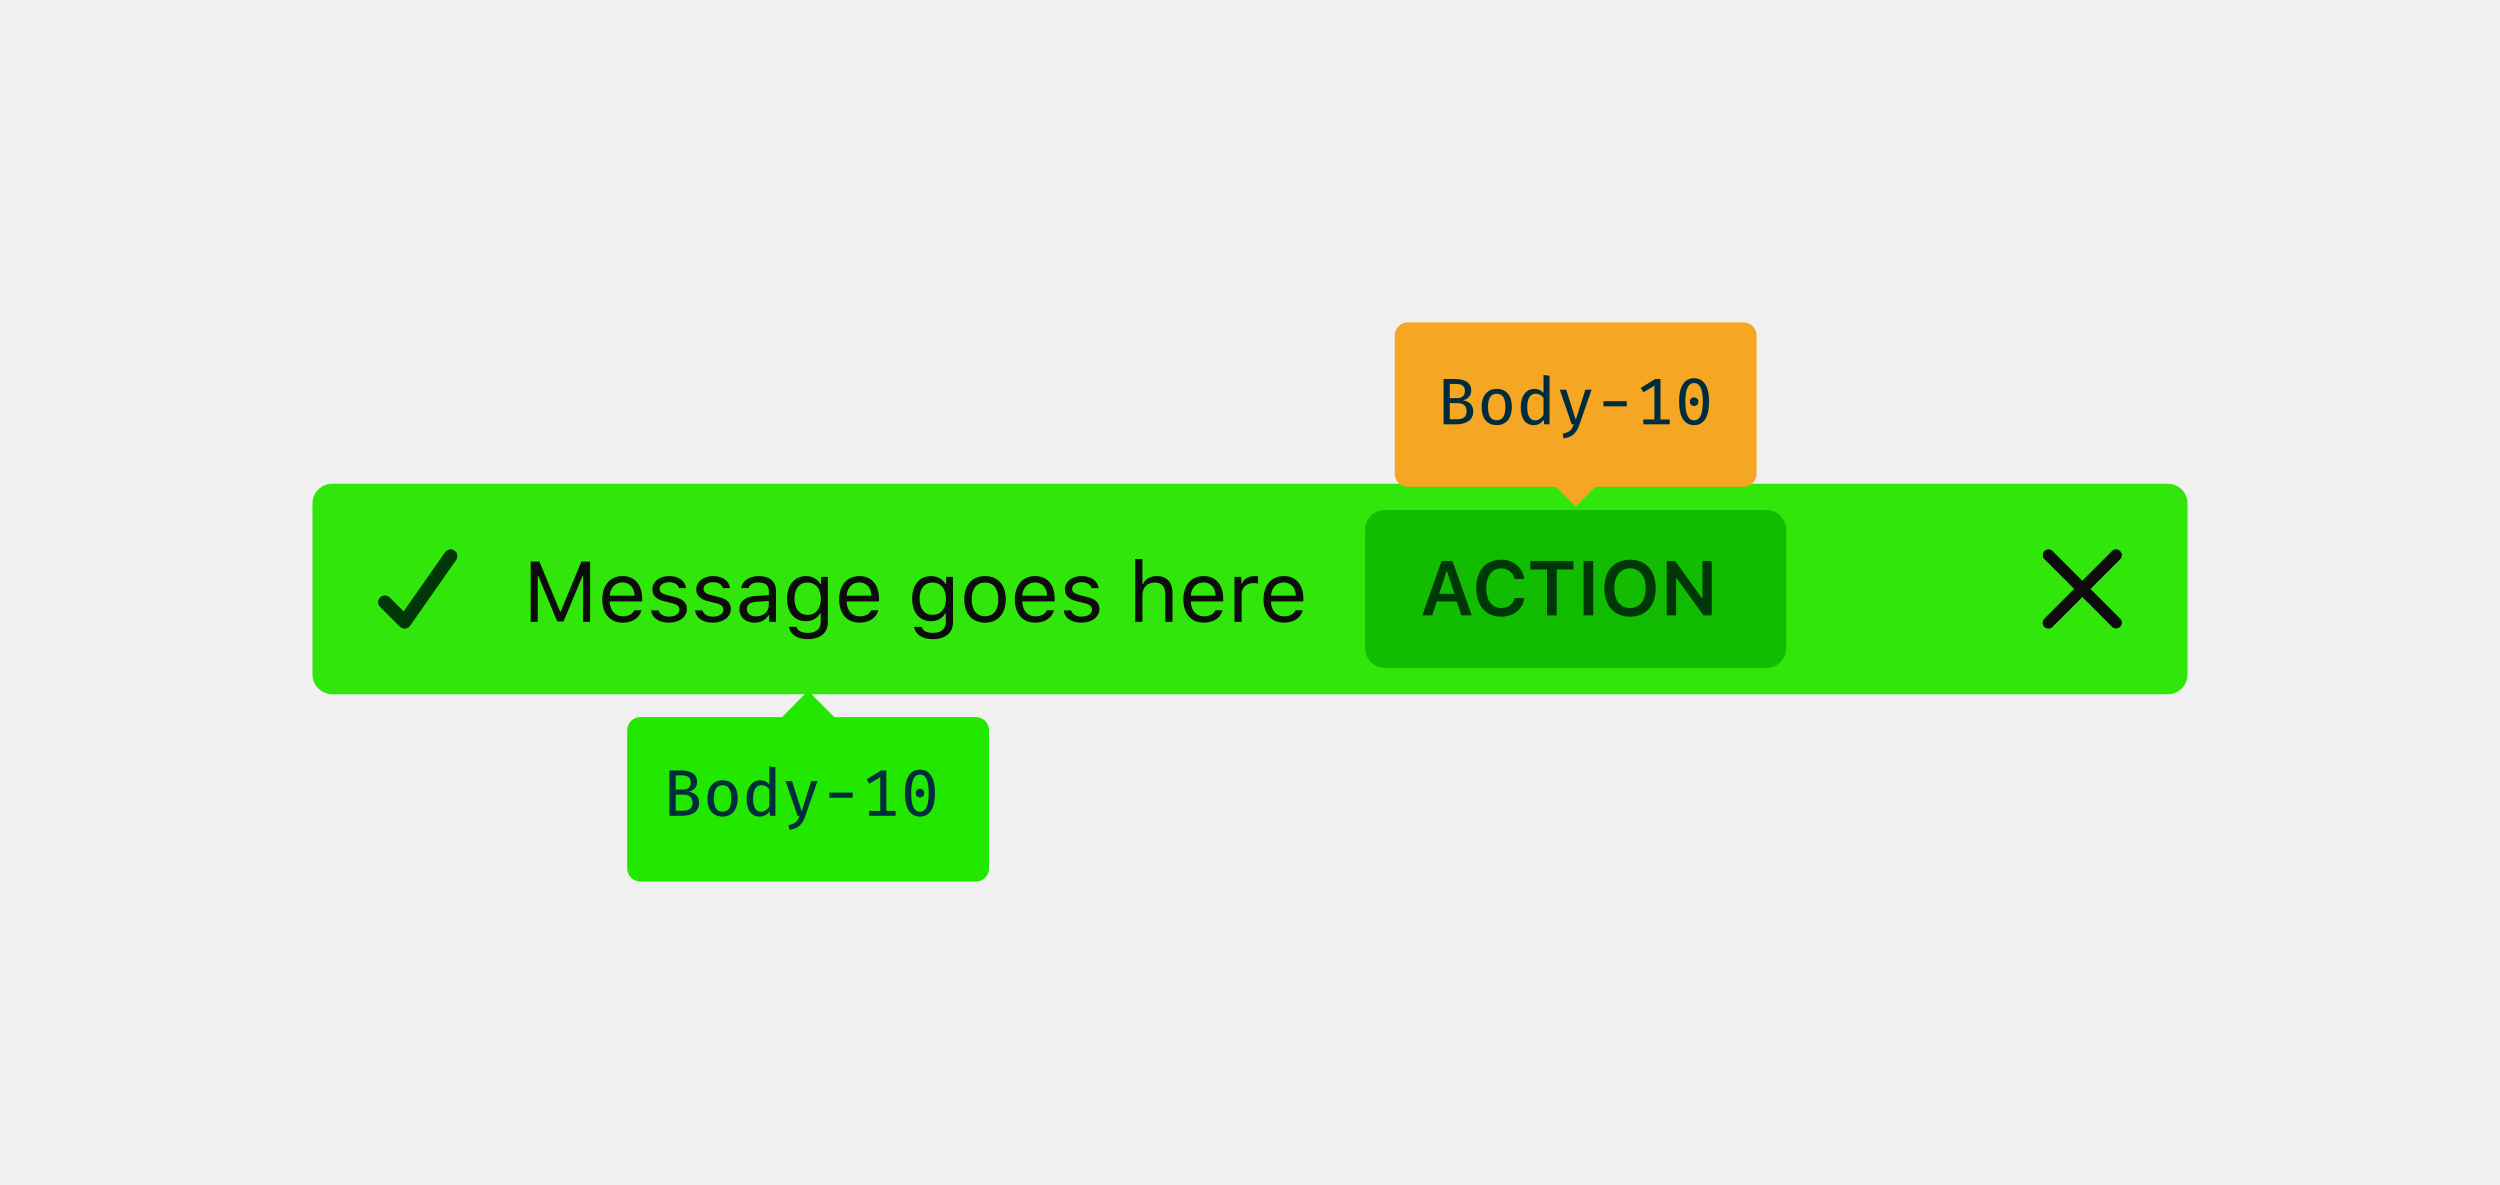
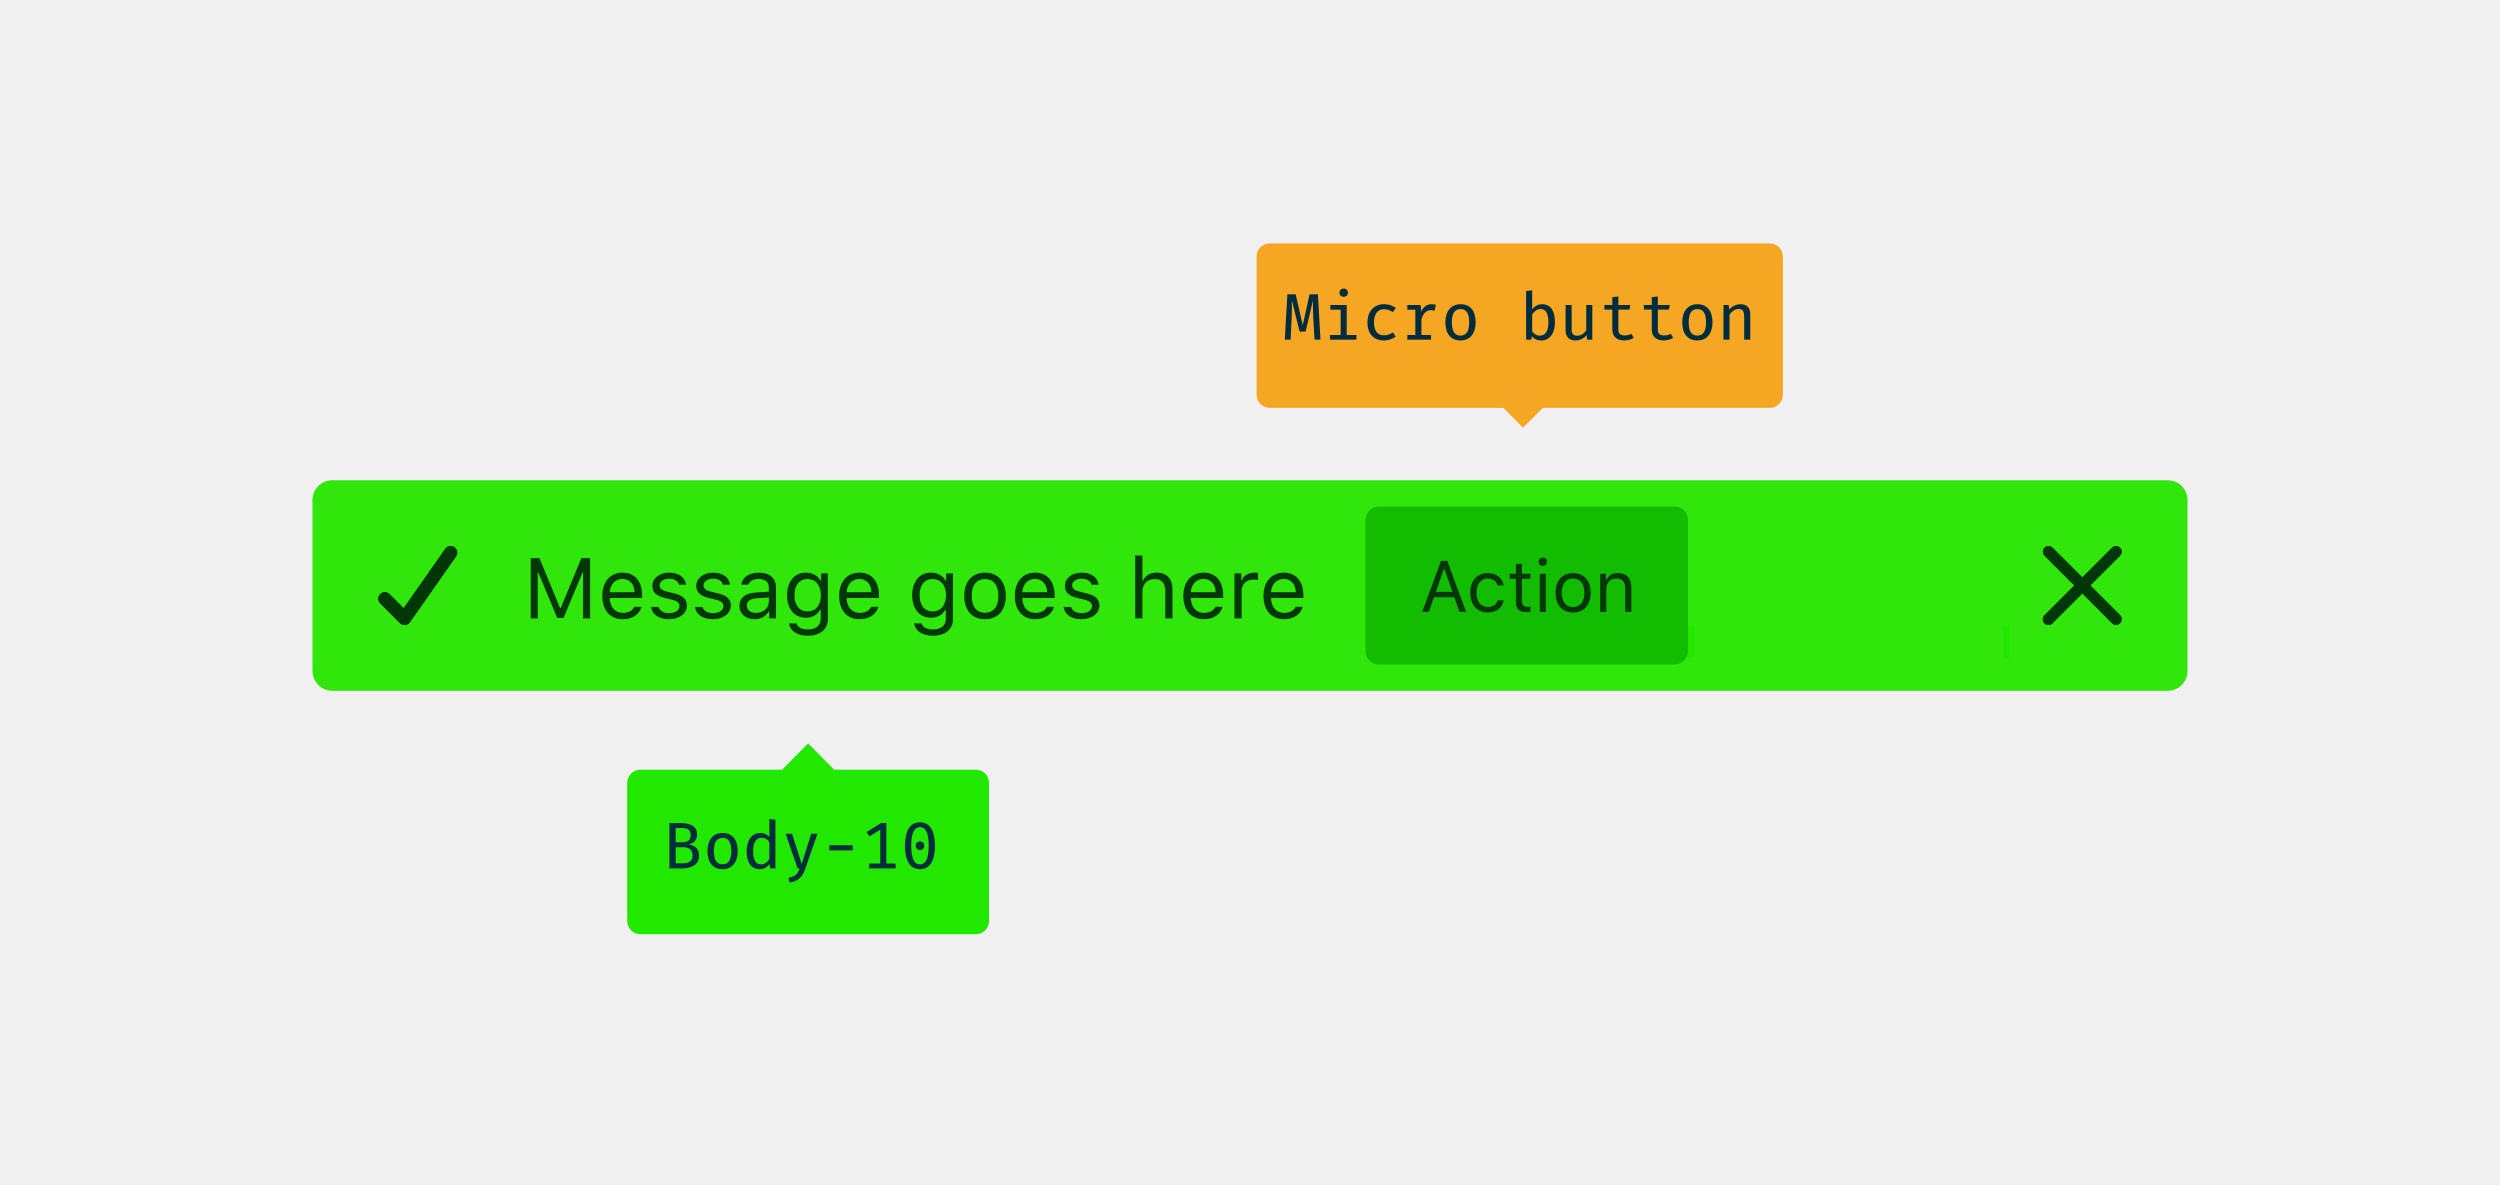
<svg xmlns="http://www.w3.org/2000/svg" xmlns:xlink="http://www.w3.org/1999/xlink" width="380" height="180" viewBox="0 0 380 180">
  <defs>
    <path id="t-succ-a" d="M7.223,5.989 L11.759,1.453 C12.084,1.116 12.08,0.582 11.749,0.251 C11.418,-0.08 10.884,-0.084 10.547,0.241 L6.011,4.777 L1.474,0.241 C1.137,-0.084 0.603,-0.08 0.272,0.251 C-0.058,0.582 -0.063,1.116 0.262,1.453 L4.799,5.989 L0.262,10.526 C0.039,10.742 -0.05,11.06 0.028,11.36 C0.106,11.66 0.34,11.894 0.64,11.972 C0.94,12.05 1.258,11.961 1.474,11.738 L6.011,7.201 L10.547,11.738 C10.884,12.063 11.418,12.058 11.749,11.728 C12.08,11.397 12.084,10.863 11.759,10.526 L7.223,5.989 Z" />
    <path id="t-succ-c" d="M3.994,11.999 C3.728,11.999 3.473,11.893 3.286,11.706 L0.281,8.704 C-0.098,8.311 -0.093,7.687 0.293,7.301 C0.68,6.916 1.304,6.91 1.697,7.289 L3.858,9.447 L10.183,0.42 C10.502,-0.027 11.122,-0.134 11.572,0.181 C12.023,0.495 12.135,1.113 11.825,1.566 L4.814,11.572 C4.645,11.816 4.377,11.972 4.081,11.999 C4.052,12 4.023,12 3.994,11.999 Z" />
-     <rect id="t-succ-e" width="64" height="24" x="160" y="4.027" rx="3" />
+     <rect id="t-succ-e" width="49" height="24" x="160.57" y="4" rx="2" />
  </defs>
  <g fill="none" fill-rule="evenodd">
-     <g transform="translate(47.5 73.5)">
-       <rect width="285" height="32" y=".027" fill="#30E60B" rx="3" />
-       <g transform="translate(257 4.027)">
+     <g transform="translate(47 73)">
+       <rect width="285" height="32" x=".5" fill="#30E60B" rx="3" />
+       <g transform="translate(257.5 4)">
        <rect width="24" height="24" />
        <g transform="translate(6 6)">
          <mask id="t-succ-b" fill="#fff">
            <use xlink:href="#t-succ-a" />
          </mask>
          <use fill="#0C0C0D" fill-opacity=".8" fill-rule="nonzero" xlink:href="#t-succ-a" />
-           <g fill="#0C0C0D" mask="url(#t-succ-b)">
+           <g fill="#003706" mask="url(#t-succ-b)">
            <rect width="200" height="200" transform="translate(-89 -91)" />
          </g>
        </g>
      </g>
-       <g transform="translate(4 4.027)">
+       <g transform="translate(4.5 4)">
        <rect width="24" height="24" />
        <g transform="translate(6 6)">
          <mask id="t-succ-d" fill="#fff">
            <use xlink:href="#t-succ-c" />
          </mask>
          <use fill="#0C0C0D" fill-opacity=".8" fill-rule="nonzero" xlink:href="#t-succ-c" />
          <g fill="#003706" mask="url(#t-succ-d)">
            <rect width="200" height="200" transform="translate(-91 -92)" />
          </g>
        </g>
      </g>
-       <path fill="#0C0C0D" d="M42.194,21.027 L42.194,11.867 L40.868,11.867 L37.732,19.446 L37.63,19.446 L34.495,11.867 L33.168,11.867 L33.168,21.027 L34.234,21.027 L34.234,14.032 L34.311,14.032 L37.199,20.963 L38.164,20.963 L41.052,14.032 L41.128,14.032 L41.128,21.027 L42.194,21.027 Z M47.12,15.028 C46.028,15.028 45.267,15.828 45.184,17.04 L48.955,17.04 C48.929,15.828 48.206,15.028 47.12,15.028 Z M48.923,19.256 L50.015,19.256 C49.685,20.43 48.631,21.147 47.133,21.147 C45.235,21.147 44.048,19.776 44.048,17.612 C44.048,15.46 45.254,14.063 47.133,14.063 C48.98,14.063 50.104,15.377 50.104,17.504 L50.104,17.923 L45.184,17.923 L45.184,17.973 C45.241,19.325 45.997,20.182 47.158,20.182 C48.041,20.182 48.637,19.859 48.923,19.256 Z M51.659,16.056 C51.659,17.047 52.243,17.599 53.525,17.91 L54.699,18.196 C55.429,18.373 55.785,18.691 55.785,19.16 C55.785,19.789 55.125,20.227 54.204,20.227 C53.328,20.227 52.782,19.859 52.598,19.281 L51.475,19.281 C51.595,20.417 52.643,21.147 54.166,21.147 C55.721,21.147 56.908,20.303 56.908,19.078 C56.908,18.094 56.286,17.535 54.998,17.224 L53.944,16.971 C53.138,16.774 52.757,16.482 52.757,16.012 C52.757,15.403 53.392,14.99 54.204,14.99 C55.029,14.99 55.562,15.352 55.708,15.898 L56.788,15.898 C56.642,14.774 55.645,14.063 54.21,14.063 C52.757,14.063 51.659,14.92 51.659,16.056 Z M58.336,16.056 C58.336,17.047 58.92,17.599 60.203,17.91 L61.377,18.196 C62.107,18.373 62.462,18.691 62.462,19.16 C62.462,19.789 61.802,20.227 60.882,20.227 C60.006,20.227 59.46,19.859 59.276,19.281 L58.152,19.281 C58.273,20.417 59.32,21.147 60.844,21.147 C62.399,21.147 63.586,20.303 63.586,19.078 C63.586,18.094 62.964,17.535 61.675,17.224 L60.622,16.971 C59.815,16.774 59.435,16.482 59.435,16.012 C59.435,15.403 60.069,14.99 60.882,14.99 C61.707,14.99 62.24,15.352 62.386,15.898 L63.465,15.898 C63.319,14.774 62.323,14.063 60.888,14.063 C59.435,14.063 58.336,14.92 58.336,16.056 Z M67.407,20.189 C68.531,20.189 69.362,19.452 69.362,18.475 L69.362,17.846 L67.521,17.967 C66.48,18.037 66.023,18.399 66.023,19.084 C66.023,19.783 66.614,20.189 67.407,20.189 Z M67.204,21.147 C65.877,21.147 64.894,20.36 64.894,19.11 C64.894,17.885 65.795,17.18 67.388,17.085 L69.362,16.964 L69.362,16.342 C69.362,15.498 68.835,15.034 67.813,15.034 C66.995,15.034 66.423,15.346 66.271,15.885 L65.167,15.885 C65.312,14.787 66.392,14.063 67.852,14.063 C69.521,14.063 70.454,14.92 70.454,16.342 L70.454,21.027 L69.413,21.027 L69.413,20.017 L69.312,20.017 C68.867,20.747 68.118,21.147 67.204,21.147 Z M75.24,19.96 C76.51,19.96 77.271,18.995 77.271,17.504 C77.271,16.012 76.503,15.047 75.24,15.047 C73.971,15.047 73.26,16.012 73.26,17.504 C73.26,18.995 73.971,19.96 75.24,19.96 Z M75.291,23.655 C73.641,23.655 72.587,22.912 72.422,21.782 L73.577,21.782 C73.698,22.341 74.307,22.702 75.291,22.702 C76.516,22.702 77.246,22.099 77.246,21.09 L77.246,19.744 L77.145,19.744 C76.713,20.5 75.938,20.925 74.999,20.925 C73.228,20.925 72.13,19.554 72.13,17.504 C72.13,15.453 73.241,14.063 74.999,14.063 C75.958,14.063 76.802,14.533 77.195,15.269 L77.297,15.269 L77.297,14.184 L78.338,14.184 L78.338,21.147 C78.338,22.677 77.157,23.655 75.291,23.655 Z M83.124,15.028 C82.032,15.028 81.271,15.828 81.188,17.04 L84.958,17.04 C84.933,15.828 84.209,15.028 83.124,15.028 Z M84.927,19.256 L86.019,19.256 C85.688,20.43 84.635,21.147 83.137,21.147 C81.239,21.147 80.052,19.776 80.052,17.612 C80.052,15.46 81.258,14.063 83.137,14.063 C84.984,14.063 86.107,15.377 86.107,17.504 L86.107,17.923 L81.188,17.923 L81.188,17.973 C81.245,19.325 82,20.182 83.162,20.182 C84.044,20.182 84.641,19.859 84.927,19.256 Z M94.258,19.96 C95.527,19.96 96.289,18.995 96.289,17.504 C96.289,16.012 95.521,15.047 94.258,15.047 C92.988,15.047 92.277,16.012 92.277,17.504 C92.277,18.995 92.988,19.96 94.258,19.96 Z M94.309,23.655 C92.658,23.655 91.604,22.912 91.439,21.782 L92.595,21.782 C92.715,22.341 93.325,22.702 94.309,22.702 C95.534,22.702 96.264,22.099 96.264,21.09 L96.264,19.744 L96.162,19.744 C95.73,20.5 94.956,20.925 94.017,20.925 C92.246,20.925 91.147,19.554 91.147,17.504 C91.147,15.453 92.258,14.063 94.017,14.063 C94.975,14.063 95.819,14.533 96.213,15.269 L96.314,15.269 L96.314,14.184 L97.355,14.184 L97.355,21.147 C97.355,22.677 96.175,23.655 94.309,23.655 Z M102.224,21.147 C100.275,21.147 99.069,19.802 99.069,17.605 C99.069,15.403 100.275,14.063 102.224,14.063 C104.173,14.063 105.379,15.403 105.379,17.605 C105.379,19.802 104.173,21.147 102.224,21.147 Z M102.224,20.163 C103.519,20.163 104.249,19.224 104.249,17.605 C104.249,15.98 103.519,15.047 102.224,15.047 C100.929,15.047 100.199,15.98 100.199,17.605 C100.199,19.224 100.929,20.163 102.224,20.163 Z M109.822,15.028 C108.73,15.028 107.969,15.828 107.886,17.04 L111.657,17.04 C111.631,15.828 110.908,15.028 109.822,15.028 Z M111.625,19.256 L112.717,19.256 C112.387,20.43 111.333,21.147 109.835,21.147 C107.937,21.147 106.75,19.776 106.75,17.612 C106.75,15.46 107.956,14.063 109.835,14.063 C111.682,14.063 112.806,15.377 112.806,17.504 L112.806,17.923 L107.886,17.923 L107.886,17.973 C107.943,19.325 108.699,20.182 109.86,20.182 C110.743,20.182 111.339,19.859 111.625,19.256 Z M114.361,16.056 C114.361,17.047 114.945,17.599 116.227,17.91 L117.401,18.196 C118.131,18.373 118.487,18.691 118.487,19.16 C118.487,19.789 117.827,20.227 116.906,20.227 C116.03,20.227 115.484,19.859 115.3,19.281 L114.177,19.281 C114.297,20.417 115.345,21.147 116.868,21.147 C118.423,21.147 119.61,20.303 119.61,19.078 C119.61,18.094 118.988,17.535 117.7,17.224 L116.646,16.971 C115.84,16.774 115.459,16.482 115.459,16.012 C115.459,15.403 116.094,14.99 116.906,14.99 C117.731,14.99 118.265,15.352 118.411,15.898 L119.49,15.898 C119.344,14.774 118.347,14.063 116.913,14.063 C115.459,14.063 114.361,14.92 114.361,16.056 Z M125.057,21.027 L126.148,21.027 L126.148,16.977 C126.148,15.822 126.821,15.047 128.046,15.047 C129.081,15.047 129.627,15.65 129.627,16.863 L129.627,21.027 L130.719,21.027 L130.719,16.596 C130.719,14.99 129.805,14.063 128.357,14.063 C127.31,14.063 126.593,14.508 126.25,15.263 L126.148,15.263 L126.148,11.467 L125.057,11.467 L125.057,21.027 Z M135.441,15.028 C134.35,15.028 133.588,15.828 133.505,17.04 L137.276,17.04 C137.25,15.828 136.527,15.028 135.441,15.028 Z M137.244,19.256 L138.336,19.256 C138.006,20.43 136.952,21.147 135.454,21.147 C133.556,21.147 132.369,19.776 132.369,17.612 C132.369,15.46 133.575,14.063 135.454,14.063 C137.301,14.063 138.425,15.377 138.425,17.504 L138.425,17.923 L133.505,17.923 L133.505,17.973 C133.562,19.325 134.318,20.182 135.479,20.182 C136.362,20.182 136.958,19.859 137.244,19.256 Z M140.139,21.027 L141.23,21.027 L141.23,16.786 C141.23,15.822 141.986,15.123 143.027,15.123 C143.243,15.123 143.636,15.161 143.725,15.187 L143.725,14.095 C143.585,14.076 143.357,14.063 143.179,14.063 C142.271,14.063 141.484,14.533 141.281,15.2 L141.18,15.2 L141.18,14.184 L140.139,14.184 L140.139,21.027 Z M147.629,15.028 C146.537,15.028 145.775,15.828 145.693,17.04 L149.463,17.04 C149.438,15.828 148.714,15.028 147.629,15.028 Z M149.432,19.256 L150.523,19.256 C150.193,20.43 149.14,21.147 147.642,21.147 C145.744,21.147 144.557,19.776 144.557,17.612 C144.557,15.46 145.763,14.063 147.642,14.063 C149.489,14.063 150.612,15.377 150.612,17.504 L150.612,17.923 L145.693,17.923 L145.693,17.973 C145.75,19.325 146.505,20.182 147.667,20.182 C148.549,20.182 149.146,19.859 149.432,19.256 Z" />
+       <path fill="#003706" d="M42.694,21 L42.694,11.84 L41.368,11.84 L38.232,19.419 L38.13,19.419 L34.995,11.84 L33.668,11.84 L33.668,21 L34.734,21 L34.734,14.005 L34.811,14.005 L37.699,20.937 L38.664,20.937 L41.552,14.005 L41.628,14.005 L41.628,21 L42.694,21 Z M47.62,15.001 C46.528,15.001 45.767,15.801 45.684,17.014 L49.455,17.014 C49.429,15.801 48.706,15.001 47.62,15.001 Z M49.423,19.229 L50.515,19.229 C50.185,20.403 49.131,21.121 47.633,21.121 C45.735,21.121 44.548,19.75 44.548,17.585 C44.548,15.433 45.754,14.037 47.633,14.037 C49.48,14.037 50.604,15.351 50.604,17.477 L50.604,17.896 L45.684,17.896 L45.684,17.947 C45.741,19.299 46.497,20.156 47.658,20.156 C48.541,20.156 49.137,19.832 49.423,19.229 Z M52.159,16.03 C52.159,17.02 52.743,17.572 54.025,17.883 L55.199,18.169 C55.929,18.347 56.285,18.664 56.285,19.134 C56.285,19.762 55.625,20.2 54.704,20.2 C53.828,20.2 53.282,19.832 53.098,19.254 L51.975,19.254 C52.095,20.391 53.143,21.121 54.666,21.121 C56.221,21.121 57.408,20.276 57.408,19.051 C57.408,18.067 56.786,17.509 55.498,17.198 L54.444,16.944 C53.638,16.747 53.257,16.455 53.257,15.985 C53.257,15.376 53.892,14.963 54.704,14.963 C55.529,14.963 56.062,15.325 56.208,15.871 L57.288,15.871 C57.142,14.748 56.145,14.037 54.71,14.037 C53.257,14.037 52.159,14.894 52.159,16.03 Z M58.836,16.03 C58.836,17.02 59.42,17.572 60.703,17.883 L61.877,18.169 C62.607,18.347 62.962,18.664 62.962,19.134 C62.962,19.762 62.302,20.2 61.382,20.2 C60.506,20.2 59.96,19.832 59.776,19.254 L58.652,19.254 C58.773,20.391 59.82,21.121 61.344,21.121 C62.899,21.121 64.086,20.276 64.086,19.051 C64.086,18.067 63.464,17.509 62.175,17.198 L61.122,16.944 C60.315,16.747 59.935,16.455 59.935,15.985 C59.935,15.376 60.569,14.963 61.382,14.963 C62.207,14.963 62.74,15.325 62.886,15.871 L63.965,15.871 C63.819,14.748 62.823,14.037 61.388,14.037 C59.935,14.037 58.836,14.894 58.836,16.03 Z M67.907,20.162 C69.031,20.162 69.862,19.426 69.862,18.448 L69.862,17.82 L68.021,17.94 C66.98,18.01 66.523,18.372 66.523,19.058 C66.523,19.756 67.114,20.162 67.907,20.162 Z M67.704,21.121 C66.377,21.121 65.394,20.333 65.394,19.083 C65.394,17.858 66.295,17.153 67.888,17.058 L69.862,16.938 L69.862,16.315 C69.862,15.471 69.335,15.008 68.313,15.008 C67.495,15.008 66.923,15.319 66.771,15.858 L65.667,15.858 C65.812,14.76 66.892,14.037 68.352,14.037 C70.021,14.037 70.954,14.894 70.954,16.315 L70.954,21 L69.913,21 L69.913,19.991 L69.812,19.991 C69.367,20.721 68.618,21.121 67.704,21.121 Z M75.74,19.934 C77.01,19.934 77.771,18.969 77.771,17.477 C77.771,15.985 77.003,15.021 75.74,15.021 C74.471,15.021 73.76,15.985 73.76,17.477 C73.76,18.969 74.471,19.934 75.74,19.934 Z M75.791,23.628 C74.141,23.628 73.087,22.885 72.922,21.755 L74.077,21.755 C74.198,22.314 74.807,22.676 75.791,22.676 C77.016,22.676 77.746,22.073 77.746,21.063 L77.746,19.718 L77.645,19.718 C77.213,20.473 76.438,20.898 75.499,20.898 C73.728,20.898 72.63,19.527 72.63,17.477 C72.63,15.427 73.741,14.037 75.499,14.037 C76.458,14.037 77.302,14.506 77.695,15.243 L77.797,15.243 L77.797,14.157 L78.838,14.157 L78.838,21.121 C78.838,22.65 77.657,23.628 75.791,23.628 Z M83.624,15.001 C82.532,15.001 81.771,15.801 81.688,17.014 L85.458,17.014 C85.433,15.801 84.709,15.001 83.624,15.001 Z M85.427,19.229 L86.519,19.229 C86.188,20.403 85.135,21.121 83.637,21.121 C81.739,21.121 80.552,19.75 80.552,17.585 C80.552,15.433 81.758,14.037 83.637,14.037 C85.484,14.037 86.607,15.351 86.607,17.477 L86.607,17.896 L81.688,17.896 L81.688,17.947 C81.745,19.299 82.5,20.156 83.662,20.156 C84.544,20.156 85.141,19.832 85.427,19.229 Z M94.758,19.934 C96.027,19.934 96.789,18.969 96.789,17.477 C96.789,15.985 96.021,15.021 94.758,15.021 C93.488,15.021 92.777,15.985 92.777,17.477 C92.777,18.969 93.488,19.934 94.758,19.934 Z M94.809,23.628 C93.158,23.628 92.104,22.885 91.939,21.755 L93.095,21.755 C93.215,22.314 93.825,22.676 94.809,22.676 C96.034,22.676 96.764,22.073 96.764,21.063 L96.764,19.718 L96.662,19.718 C96.23,20.473 95.456,20.898 94.517,20.898 C92.746,20.898 91.647,19.527 91.647,17.477 C91.647,15.427 92.758,14.037 94.517,14.037 C95.475,14.037 96.319,14.506 96.713,15.243 L96.814,15.243 L96.814,14.157 L97.855,14.157 L97.855,21.121 C97.855,22.65 96.675,23.628 94.809,23.628 Z M102.724,21.121 C100.775,21.121 99.569,19.775 99.569,17.579 C99.569,15.376 100.775,14.037 102.724,14.037 C104.673,14.037 105.879,15.376 105.879,17.579 C105.879,19.775 104.673,21.121 102.724,21.121 Z M102.724,20.137 C104.019,20.137 104.749,19.197 104.749,17.579 C104.749,15.954 104.019,15.021 102.724,15.021 C101.429,15.021 100.699,15.954 100.699,17.579 C100.699,19.197 101.429,20.137 102.724,20.137 Z M110.322,15.001 C109.23,15.001 108.469,15.801 108.386,17.014 L112.157,17.014 C112.131,15.801 111.408,15.001 110.322,15.001 Z M112.125,19.229 L113.217,19.229 C112.887,20.403 111.833,21.121 110.335,21.121 C108.437,21.121 107.25,19.75 107.25,17.585 C107.25,15.433 108.456,14.037 110.335,14.037 C112.182,14.037 113.306,15.351 113.306,17.477 L113.306,17.896 L108.386,17.896 L108.386,17.947 C108.443,19.299 109.199,20.156 110.36,20.156 C111.243,20.156 111.839,19.832 112.125,19.229 Z M114.861,16.03 C114.861,17.02 115.445,17.572 116.727,17.883 L117.901,18.169 C118.631,18.347 118.987,18.664 118.987,19.134 C118.987,19.762 118.327,20.2 117.406,20.2 C116.53,20.2 115.984,19.832 115.8,19.254 L114.677,19.254 C114.797,20.391 115.845,21.121 117.368,21.121 C118.923,21.121 120.11,20.276 120.11,19.051 C120.11,18.067 119.488,17.509 118.2,17.198 L117.146,16.944 C116.34,16.747 115.959,16.455 115.959,15.985 C115.959,15.376 116.594,14.963 117.406,14.963 C118.231,14.963 118.765,15.325 118.911,15.871 L119.99,15.871 C119.844,14.748 118.847,14.037 117.413,14.037 C115.959,14.037 114.861,14.894 114.861,16.03 Z M125.557,21 L126.648,21 L126.648,16.95 C126.648,15.795 127.321,15.021 128.546,15.021 C129.581,15.021 130.127,15.624 130.127,16.836 L130.127,21 L131.219,21 L131.219,16.569 C131.219,14.963 130.305,14.037 128.857,14.037 C127.81,14.037 127.093,14.481 126.75,15.236 L126.648,15.236 L126.648,11.44 L125.557,11.44 L125.557,21 Z M135.941,15.001 C134.85,15.001 134.088,15.801 134.005,17.014 L137.776,17.014 C137.75,15.801 137.027,15.001 135.941,15.001 Z M137.744,19.229 L138.836,19.229 C138.506,20.403 137.452,21.121 135.954,21.121 C134.056,21.121 132.869,19.75 132.869,17.585 C132.869,15.433 134.075,14.037 135.954,14.037 C137.801,14.037 138.925,15.351 138.925,17.477 L138.925,17.896 L134.005,17.896 L134.005,17.947 C134.062,19.299 134.818,20.156 135.979,20.156 C136.862,20.156 137.458,19.832 137.744,19.229 Z M140.639,21 L141.73,21 L141.73,16.76 C141.73,15.795 142.486,15.097 143.527,15.097 C143.743,15.097 144.136,15.135 144.225,15.16 L144.225,14.068 C144.085,14.049 143.857,14.037 143.679,14.037 C142.771,14.037 141.984,14.506 141.781,15.173 L141.68,15.173 L141.68,14.157 L140.639,14.157 L140.639,21 Z M148.129,15.001 C147.037,15.001 146.275,15.801 146.193,17.014 L149.963,17.014 C149.938,15.801 149.214,15.001 148.129,15.001 Z M149.932,19.229 L151.023,19.229 C150.693,20.403 149.64,21.121 148.142,21.121 C146.244,21.121 145.057,19.75 145.057,17.585 C145.057,15.433 146.263,14.037 148.142,14.037 C149.989,14.037 151.112,15.351 151.112,17.477 L151.112,17.896 L146.193,17.896 L146.193,17.947 C146.25,19.299 147.005,20.156 148.167,20.156 C149.049,20.156 149.646,19.832 149.932,19.229 Z" />
+       <rect width="1" height="5" x="209.5" y="22" fill="#22E800" />
+       <rect width="1" height="5" x="257.5" y="22" fill="#22E800" />
      <mask id="t-succ-f" fill="#fff">
        <use xlink:href="#t-succ-e" />
      </mask>
      <use fill="#12BC00" xlink:href="#t-succ-e" />
-       <path fill="#003706" d="M174.627,20.027 L173.93,17.919 L170.896,17.919 L170.188,20.027 L168.697,20.027 L171.622,11.783 L173.279,11.783 L176.209,20.027 L174.627,20.027 Z M172.37,13.354 L171.239,16.753 L173.587,16.753 L172.467,13.354 L172.37,13.354 Z M180.683,20.232 C182.585,20.232 183.979,19.095 184.173,17.41 L182.722,17.41 C182.522,18.336 181.728,18.918 180.683,18.918 C179.277,18.918 178.403,17.764 178.403,15.902 C178.403,14.045 179.277,12.891 180.677,12.891 C181.717,12.891 182.511,13.531 182.716,14.519 L184.167,14.519 C183.996,12.8 182.551,11.577 180.677,11.577 C178.34,11.577 176.895,13.228 176.895,15.908 C176.895,18.576 178.346,20.232 180.683,20.232 Z M189.12,20.027 L189.12,13.057 L191.663,13.057 L191.663,11.783 L185.11,11.783 L185.11,13.057 L187.647,13.057 L187.647,20.027 L189.12,20.027 Z M194.679,20.027 L194.679,11.783 L193.205,11.783 L193.205,20.027 L194.679,20.027 Z M200.272,11.577 C202.666,11.577 204.162,13.24 204.162,15.902 C204.162,18.558 202.677,20.232 200.272,20.232 C197.85,20.232 196.364,18.564 196.364,15.902 C196.364,13.24 197.878,11.577 200.272,11.577 Z M200.272,12.886 C198.804,12.886 197.873,14.057 197.873,15.902 C197.873,17.742 198.781,18.924 200.272,18.924 C201.74,18.924 202.654,17.742 202.654,15.902 C202.654,14.057 201.735,12.886 200.272,12.886 Z M207.27,20.027 L207.27,14.417 L207.367,14.417 L211.412,20.027 L212.686,20.027 L212.686,11.783 L211.269,11.783 L211.269,17.387 L211.172,17.387 L207.127,11.783 L205.848,11.783 L205.848,20.027 L207.27,20.027 Z" mask="url(#t-succ-f)" />
+       <path fill="#003706" d="M174.833,20 L174.054,17.782 L170.971,17.782 L170.192,20 L169.177,20 L172.034,12.25 L172.99,12.25 L175.848,20 L174.833,20 Z M172.469,13.501 L171.256,16.96 L173.769,16.96 L172.555,13.501 L172.469,13.501 Z M181.557,15.982 C181.396,14.951 180.537,14.108 179.13,14.108 C177.508,14.108 176.476,15.279 176.476,17.083 C176.476,18.926 177.513,20.102 179.135,20.102 C180.526,20.102 181.391,19.318 181.557,18.254 L180.623,18.254 C180.451,18.91 179.908,19.27 179.13,19.27 C178.098,19.27 177.432,18.421 177.432,17.083 C177.432,15.773 178.088,14.94 179.13,14.94 C179.962,14.94 180.472,15.408 180.623,15.982 L181.557,15.982 Z M183.416,12.711 L183.416,14.21 L182.481,14.21 L182.481,14.983 L183.416,14.983 L183.416,18.496 C183.416,19.603 183.894,20.043 185.086,20.043 C185.269,20.043 185.446,20.021 185.629,19.989 L185.629,19.21 C185.457,19.227 185.365,19.232 185.199,19.232 C184.597,19.232 184.34,18.942 184.34,18.26 L184.34,14.983 L185.629,14.983 L185.629,14.21 L184.34,14.21 L184.34,12.711 L183.416,12.711 Z M187.047,20 L187.97,20 L187.97,14.21 L187.047,14.21 L187.047,20 Z M187.508,13.034 C187.863,13.034 188.153,12.744 188.153,12.389 C188.153,12.035 187.863,11.745 187.508,11.745 C187.154,11.745 186.864,12.035 186.864,12.389 C186.864,12.744 187.154,13.034 187.508,13.034 Z M192.112,20.102 C190.463,20.102 189.442,18.963 189.442,17.105 C189.442,15.241 190.463,14.108 192.112,14.108 C193.76,14.108 194.781,15.241 194.781,17.105 C194.781,18.963 193.76,20.102 192.112,20.102 Z M192.112,19.27 C193.207,19.27 193.825,18.475 193.825,17.105 C193.825,15.73 193.207,14.94 192.112,14.94 C191.016,14.94 190.398,15.73 190.398,17.105 C190.398,18.475 191.016,19.27 192.112,19.27 Z M196.231,20 L197.155,20 L197.155,16.573 C197.155,15.558 197.751,14.94 198.675,14.94 C199.599,14.94 200.039,15.435 200.039,16.477 L200.039,20 L200.963,20 L200.963,16.251 C200.963,14.876 200.238,14.108 198.938,14.108 C198.052,14.108 197.488,14.484 197.198,15.123 L197.112,15.123 L197.112,14.21 L196.231,14.21 L196.231,20 Z" mask="url(#t-succ-f)" />
    </g>
-     <g transform="translate(95 49)">
-       <path fill="#22E800" d="M31.805,60 L27.834,56 L23.863,60 L2.334,60 L2.334,60 C1.229,60 0.334,60.895 0.334,62 L0.334,83 C0.334,84.105 1.229,85 2.334,85 L2.334,85 L53.334,85 C54.439,85 55.334,84.105 55.334,83 L55.334,62 C55.334,60.895 54.439,60 53.334,60 L31.805,60 Z" />
-       <path fill="#002D3E" d="M10.264,73.05 C10.264,72.04 9.614,71.78 8.824,71.78 L7.704,71.78 L7.704,74.23 L8.784,74.23 C9.454,74.23 10.264,74.04 10.264,73.05 Z M9.994,69.91 C9.994,69.15 9.494,68.86 8.674,68.86 L7.704,68.86 L7.704,71.02 L8.754,71.02 C9.554,71.02 9.994,70.69 9.994,69.91 Z M11.264,73.03 C11.264,74.54 9.944,75 8.654,75 L6.754,75 L6.754,68.11 L8.504,68.11 C9.734,68.11 10.964,68.5 10.964,69.85 C10.964,70.73 10.344,71.19 9.764,71.32 L9.764,71.36 C10.454,71.49 11.264,71.89 11.264,73.03 Z M16.154,72.36 C16.154,70.99 15.714,70.35 14.844,70.35 C13.964,70.35 13.514,70.99 13.514,72.37 C13.514,73.74 13.954,74.38 14.834,74.38 C15.714,74.38 16.154,73.74 16.154,72.36 Z M12.534,72.37 C12.534,70.74 13.344,69.61 14.844,69.61 C16.344,69.61 17.134,70.69 17.134,72.36 C17.134,73.99 16.324,75.12 14.834,75.12 C13.334,75.12 12.534,74.04 12.534,72.37 Z M20.794,70.34 C19.954,70.34 19.474,71 19.474,72.37 C19.474,73.73 19.904,74.39 20.694,74.39 C21.254,74.39 21.664,74.01 21.944,73.58 L21.944,70.99 C21.664,70.58 21.264,70.34 20.794,70.34 Z M20.554,69.61 C21.144,69.61 21.594,69.82 21.944,70.22 L21.944,67.5 L22.864,67.61 L22.864,75 L22.054,75 L21.974,74.32 C21.594,74.86 21.074,75.12 20.484,75.12 C19.114,75.12 18.484,74.01 18.484,72.37 C18.484,70.78 19.254,69.61 20.554,69.61 Z M29.254,69.73 L28.304,69.73 L26.874,74.26 L26.834,74.26 L25.394,69.73 L24.414,69.73 L26.234,75 L26.544,75 C26.264,75.8 25.944,76.23 24.864,76.41 L24.994,77.13 C26.414,76.99 27.034,76.14 27.414,75.03 L29.254,69.73 Z M34.604,72.26 L34.604,71.48 L31.064,71.48 L31.064,72.26 L34.604,72.26 Z M38.804,74.26 L37.114,74.26 L37.114,75 L41.134,75 L41.134,74.26 L39.724,74.26 L39.724,68.11 L38.914,68.11 L36.714,69.48 L37.154,70.12 L38.804,69.12 L38.804,74.26 Z M44.834,74.39 C45.674,74.39 46.164,73.57 46.164,71.55 C46.164,69.54 45.674,68.72 44.834,68.72 C44.004,68.72 43.504,69.54 43.504,71.55 C43.504,73.57 44.004,74.39 44.834,74.39 Z M44.834,75.12 C43.334,75.12 42.554,73.84 42.554,71.55 C42.554,69.27 43.334,67.99 44.834,67.99 C46.334,67.99 47.114,69.27 47.114,71.55 C47.114,73.84 46.334,75.12 44.834,75.12 Z M44.184,71.55 C44.184,71.19 44.464,70.9 44.834,70.9 C45.214,70.9 45.494,71.19 45.494,71.55 C45.494,71.92 45.214,72.21 44.834,72.21 C44.464,72.21 44.184,71.92 44.184,71.55 Z" />
-       <g transform="translate(117)">
-         <path fill="#F5A623" d="M30.5,25 L27.5,28 L24.5,25 L2,25 C0.895,25 -8.67738547e-17,24.105 -2.22044605e-16,23 L0,2 L-2.22044605e-16,2 C-3.57315355e-16,0.895 0.895,-1.91384796e-17 2,-2.22044605e-16 L2,0 L53,0 L53,-2.22044605e-16 C54.105,-4.2495073e-16 55,0.895 55,2 L55,23 C55,24.105 54.105,25 53,25 L30.5,25 Z" />
-         <path fill="#002D3E" d="M10.93,13.55 C10.93,12.54 10.28,12.28 9.49,12.28 L8.37,12.28 L8.37,14.73 L9.45,14.73 C10.12,14.73 10.93,14.54 10.93,13.55 Z M10.66,10.41 C10.66,9.65 10.16,9.36 9.34,9.36 L8.37,9.36 L8.37,11.52 L9.42,11.52 C10.22,11.52 10.66,11.19 10.66,10.41 Z M11.93,13.53 C11.93,15.04 10.61,15.5 9.32,15.5 L7.42,15.5 L7.42,8.61 L9.17,8.61 C10.4,8.61 11.63,9 11.63,10.35 C11.63,11.23 11.01,11.69 10.43,11.82 L10.43,11.86 C11.12,11.99 11.93,12.39 11.93,13.53 Z M16.82,12.86 C16.82,11.49 16.38,10.85 15.51,10.85 C14.63,10.85 14.18,11.49 14.18,12.87 C14.18,14.24 14.62,14.88 15.5,14.88 C16.38,14.88 16.82,14.24 16.82,12.86 Z M13.2,12.87 C13.2,11.24 14.01,10.11 15.51,10.11 C17.01,10.11 17.8,11.19 17.8,12.86 C17.8,14.49 16.99,15.62 15.5,15.62 C14,15.62 13.2,14.54 13.2,12.87 Z M21.46,10.84 C20.62,10.84 20.14,11.5 20.14,12.87 C20.14,14.23 20.57,14.89 21.36,14.89 C21.92,14.89 22.33,14.51 22.61,14.08 L22.61,11.49 C22.33,11.08 21.93,10.84 21.46,10.84 Z M21.22,10.11 C21.81,10.11 22.26,10.32 22.61,10.72 L22.61,8 L23.53,8.11 L23.53,15.5 L22.72,15.5 L22.64,14.82 C22.26,15.36 21.74,15.62 21.15,15.62 C19.78,15.62 19.15,14.51 19.15,12.87 C19.15,11.28 19.92,10.11 21.22,10.11 Z M29.92,10.23 L28.97,10.23 L27.54,14.76 L27.5,14.76 L26.06,10.23 L25.08,10.23 L26.9,15.5 L27.21,15.5 C26.93,16.3 26.61,16.73 25.53,16.91 L25.66,17.63 C27.08,17.49 27.7,16.64 28.08,15.53 L29.92,10.23 Z M35.27,12.76 L35.27,11.98 L31.73,11.98 L31.73,12.76 L35.27,12.76 Z M39.47,14.76 L37.78,14.76 L37.78,15.5 L41.8,15.5 L41.8,14.76 L40.39,14.76 L40.39,8.61 L39.58,8.61 L37.38,9.98 L37.82,10.62 L39.47,9.62 L39.47,14.76 Z M45.5,14.89 C46.34,14.89 46.83,14.07 46.83,12.05 C46.83,10.04 46.34,9.22 45.5,9.22 C44.67,9.22 44.17,10.04 44.17,12.05 C44.17,14.07 44.67,14.89 45.5,14.89 Z M45.5,15.62 C44,15.62 43.22,14.34 43.22,12.05 C43.22,9.77 44,8.49 45.5,8.49 C47,8.49 47.78,9.77 47.78,12.05 C47.78,14.34 47,15.62 45.5,15.62 Z M44.85,12.05 C44.85,11.69 45.13,11.4 45.5,11.4 C45.88,11.4 46.16,11.69 46.16,12.05 C46.16,12.42 45.88,12.71 45.5,12.71 C45.13,12.71 44.85,12.42 44.85,12.05 Z" />
-       </g>
-     </g>
+     <path fill="#F5A623" d="M234.5,62 L231.5,65 L228.5,62 L193,62 C191.895,62 191,61.105 191,60 L191,39 L191,39 C191,37.895 191.895,37 193,37 L193,37 L269,37 C270.105,37 271,37.895 271,39 L271,60 C271,61.105 270.105,62 269,62 L234.5,62 Z" />
+     <path fill="#22E800" d="M126.805,117 L122.834,113 L118.863,117 L97.334,117 L97.334,117 C96.229,117 95.334,117.895 95.334,119 L95.334,140 C95.334,141.105 96.229,142 97.334,142 L97.334,142 L148.334,142 C149.439,142 150.334,141.105 150.334,140 L150.334,119 C150.334,117.895 149.439,117 148.334,117 L126.805,117 Z" />
+     <path fill="#002D3E" d="M105.264 130.05C105.264 129.04 104.614 128.78 103.824 128.78L102.704 128.78 102.704 131.23 103.784 131.23C104.454 131.23 105.264 131.04 105.264 130.05zM104.994 126.91C104.994 126.15 104.494 125.86 103.674 125.86L102.704 125.86 102.704 128.02 103.754 128.02C104.554 128.02 104.994 127.69 104.994 126.91zM106.264 130.03C106.264 131.54 104.944 132 103.654 132L101.754 132 101.754 125.11 103.504 125.11C104.734 125.11 105.964 125.5 105.964 126.85 105.964 127.73 105.344 128.19 104.764 128.32L104.764 128.36C105.454 128.49 106.264 128.89 106.264 130.03zM111.154 129.36C111.154 127.99 110.714 127.35 109.844 127.35 108.964 127.35 108.514 127.99 108.514 129.37 108.514 130.74 108.954 131.38 109.834 131.38 110.714 131.38 111.154 130.74 111.154 129.36zM107.534 129.37C107.534 127.74 108.344 126.61 109.844 126.61 111.344 126.61 112.134 127.69 112.134 129.36 112.134 130.99 111.324 132.12 109.834 132.12 108.334 132.12 107.534 131.04 107.534 129.37zM115.794 127.34C114.954 127.34 114.474 128 114.474 129.37 114.474 130.73 114.904 131.39 115.694 131.39 116.254 131.39 116.664 131.01 116.944 130.58L116.944 127.99C116.664 127.58 116.264 127.34 115.794 127.34zM115.554 126.61C116.144 126.61 116.594 126.82 116.944 127.22L116.944 124.5 117.864 124.61 117.864 132 117.054 132 116.974 131.32C116.594 131.86 116.074 132.12 115.484 132.12 114.114 132.12 113.484 131.01 113.484 129.37 113.484 127.78 114.254 126.61 115.554 126.61zM124.254 126.73L123.304 126.73 121.874 131.26 121.834 131.26 120.394 126.73 119.414 126.73 121.234 132 121.544 132C121.264 132.8 120.944 133.23 119.864 133.41L119.994 134.13C121.414 133.99 122.034 133.14 122.414 132.03L124.254 126.73zM129.604 129.26L129.604 128.48 126.064 128.48 126.064 129.26 129.604 129.26zM133.804 131.26L132.114 131.26 132.114 132 136.134 132 136.134 131.26 134.724 131.26 134.724 125.11 133.914 125.11 131.714 126.48 132.154 127.12 133.804 126.12 133.804 131.26zM139.834 131.39C140.674 131.39 141.164 130.57 141.164 128.55 141.164 126.54 140.674 125.72 139.834 125.72 139.004 125.72 138.504 126.54 138.504 128.55 138.504 130.57 139.004 131.39 139.834 131.39zM139.834 132.12C138.334 132.12 137.554 130.84 137.554 128.55 137.554 126.27 138.334 124.99 139.834 124.99 141.334 124.99 142.114 126.27 142.114 128.55 142.114 130.84 141.334 132.12 139.834 132.12zM139.184 128.55C139.184 128.19 139.464 127.9 139.834 127.9 140.214 127.9 140.494 128.19 140.494 128.55 140.494 128.92 140.214 129.21 139.834 129.21 139.464 129.21 139.184 128.92 139.184 128.55zM200.71 51.63L200.32 44.74 199.05 44.74 198.04 49.34 198 49.34 196.94 44.74 195.68 44.74 195.29 51.63 196.17 51.63 196.34 48.1C196.38 47.21 196.36 46.02 196.36 45.79L196.4 45.79 197.54 50.4 198.45 50.4 199.54 45.79 199.57 45.79C199.56 46.01 199.56 47.13 199.61 48.1L199.81 51.63 200.71 51.63zM204.7 46.36L202.22 46.36 202.22 47.07 203.78 47.07 203.78 50.92 202.17 50.92 202.17 51.63 206.17 51.63 206.17 50.92 204.7 50.92 204.7 46.36zM204.89 44.48C204.89 44.13 204.62 43.86 204.24 43.86 203.86 43.86 203.6 44.13 203.6 44.48 203.6 44.84 203.86 45.11 204.24 45.11 204.62 45.11 204.89 44.84 204.89 44.48zM210.36 50.97C209.48 50.97 208.84 50.4 208.84 49.02 208.84 47.65 209.47 47 210.36 47 210.82 47 211.27 47.13 211.7 47.45L212.15 46.83C211.66 46.42 211.04 46.24 210.36 46.24 208.77 46.24 207.85 47.43 207.85 49.02 207.85 50.67 208.76 51.75 210.35 51.75 210.95 51.75 211.66 51.55 212.15 51.15L211.71 50.52C211.28 50.84 210.8 50.97 210.36 50.97zM217.52 50.92L216.05 50.92 216.05 48.54C216.23 47.81 216.77 47.14 217.43 47.14 217.65 47.14 217.81 47.16 218.07 47.23L218.24 46.32C217.94 46.26 217.79 46.24 217.54 46.24 216.92 46.24 216.34 46.63 216.04 47.37L215.93 46.36 213.92 46.36 213.92 47.07 215.13 47.07 215.13 50.92 213.92 50.92 213.92 51.63 217.52 51.63 217.52 50.92zM223.32 48.99C223.32 47.62 222.88 46.98 222.01 46.98 221.13 46.98 220.68 47.62 220.68 49 220.68 50.37 221.12 51.01 222 51.01 222.88 51.01 223.32 50.37 223.32 48.99zM219.7 49C219.7 47.37 220.51 46.24 222.01 46.24 223.51 46.24 224.3 47.32 224.3 48.99 224.3 50.62 223.49 51.75 222 51.75 220.5 51.75 219.7 50.67 219.7 49zM232.89 44.13L232.89 47.03C233.27 46.53 233.78 46.24 234.38 46.24 235.78 46.24 236.35 47.33 236.35 48.99 236.35 50.59 235.62 51.75 234.26 51.75 233.66 51.75 233.19 51.54 232.84 51.09L232.78 51.63 231.97 51.63 231.97 44.24 232.89 44.13zM234.04 51.02C234.88 51.02 235.36 50.37 235.36 48.99 235.36 47.62 234.94 46.97 234.16 46.97 233.6 46.97 233.17 47.37 232.89 47.79L232.89 50.36C233.16 50.77 233.57 51.02 234.04 51.02zM237.97 46.36L237.97 50.19C237.97 51.17 238.47 51.75 239.49 51.75 240.11 51.75 240.76 51.46 241.17 50.93L241.24 51.63 242.03 51.63 242.03 46.36 241.11 46.36 241.11 50.22C240.83 50.66 240.29 51.03 239.74 51.03 239.16 51.03 238.89 50.76 238.89 50.08L238.89 46.36 237.97 46.36zM247.97 50.73C247.7 50.89 247.36 50.99 246.97 50.99 246.27 50.99 245.99 50.7 245.99 50.11L245.99 47.06 247.69 47.06 247.8 46.36 245.99 46.36 245.99 45.06 245.07 45.17 245.07 46.36 243.87 46.36 243.87 47.06 245.07 47.06 245.07 50.12C245.07 51.08 245.71 51.75 246.87 51.75 247.39 51.75 247.95 51.6 248.32 51.36L247.97 50.73zM253.97 50.73C253.7 50.89 253.36 50.99 252.97 50.99 252.27 50.99 251.99 50.7 251.99 50.11L251.99 47.06 253.69 47.06 253.8 46.36 251.99 46.36 251.99 45.06 251.07 45.17 251.07 46.36 249.87 46.36 249.87 47.06 251.07 47.06 251.07 50.12C251.07 51.08 251.71 51.75 252.87 51.75 253.39 51.75 253.95 51.6 254.32 51.36L253.97 50.73zM259.32 48.99C259.32 47.62 258.88 46.98 258.01 46.98 257.13 46.98 256.68 47.62 256.68 49 256.68 50.37 257.12 51.01 258 51.01 258.88 51.01 259.32 50.37 259.32 48.99zM255.7 49C255.7 47.37 256.51 46.24 258.01 46.24 259.51 46.24 260.3 47.32 260.3 48.99 260.3 50.62 259.49 51.75 258 51.75 256.5 51.75 255.7 50.67 255.7 49zM262.89 51.63L262.89 47.81C263.17 47.4 263.68 46.96 264.25 46.96 265.02 46.96 265.12 47.37 265.12 48.4L265.12 51.63 266.04 51.63 266.04 47.8C266.04 46.82 265.58 46.24 264.56 46.24 263.94 46.24 263.26 46.54 262.83 47.08L262.76 46.36 261.97 46.36 261.97 51.63 262.89 51.63z" />
  </g>
</svg>
